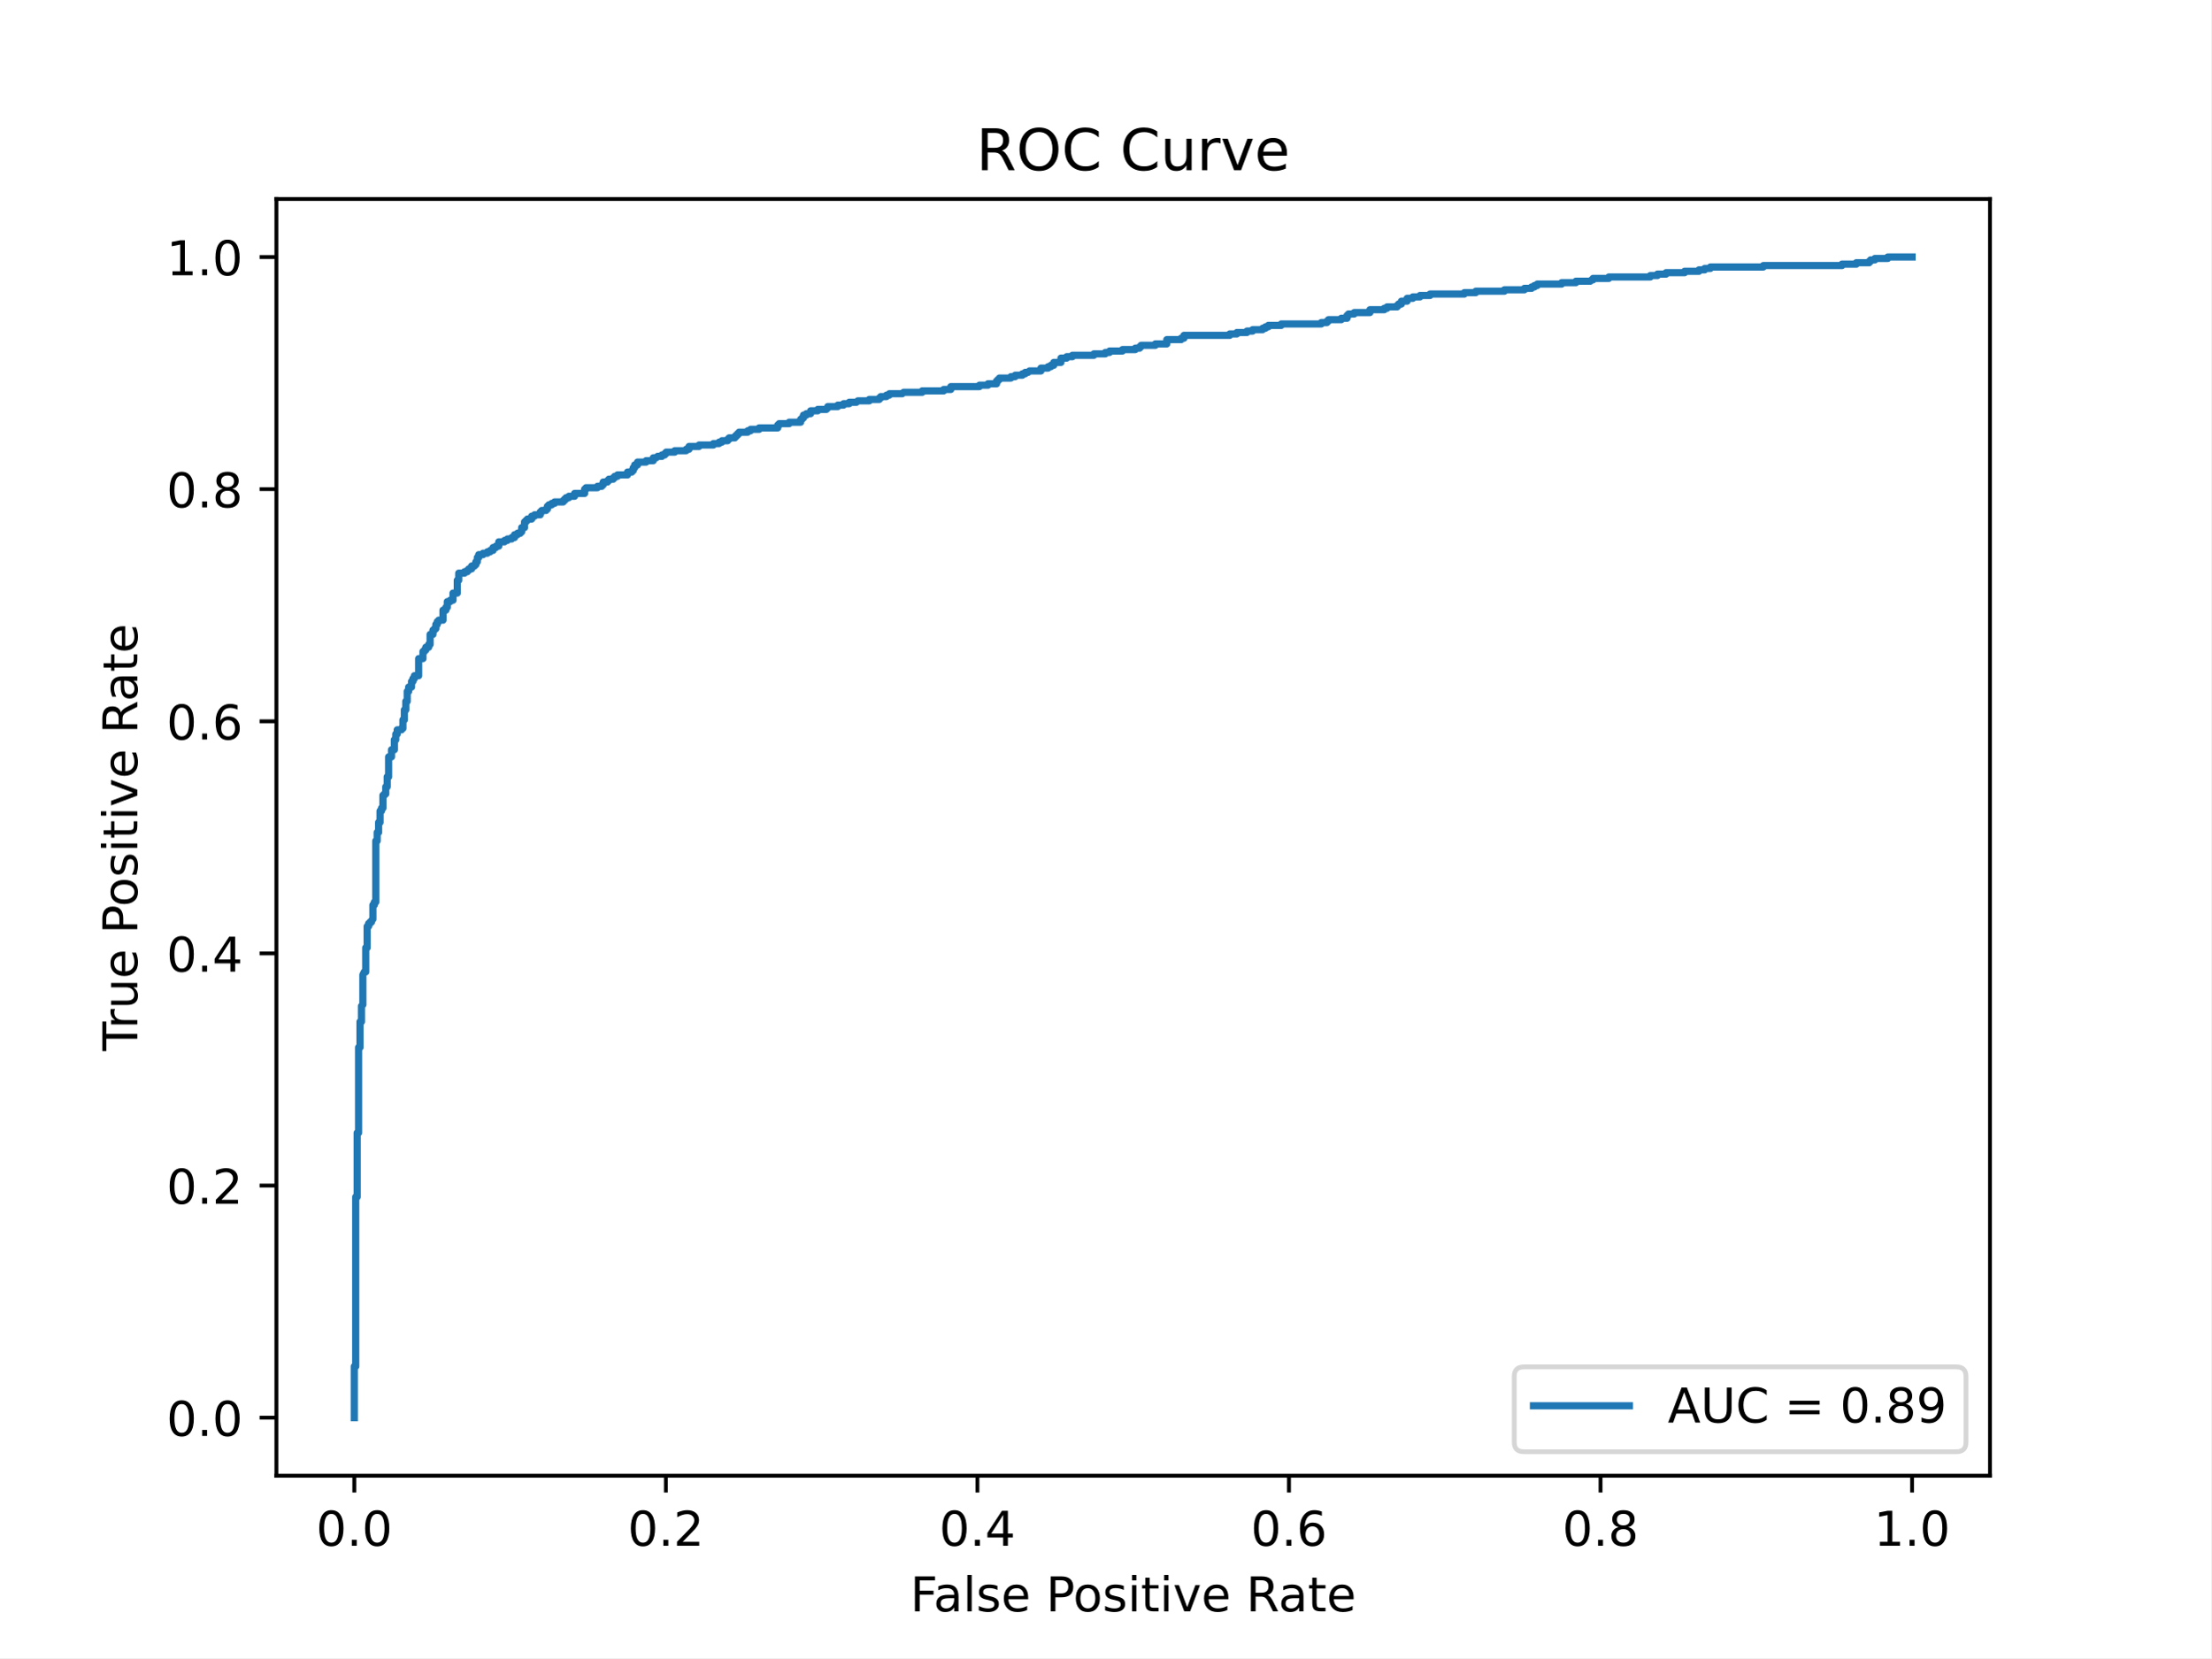
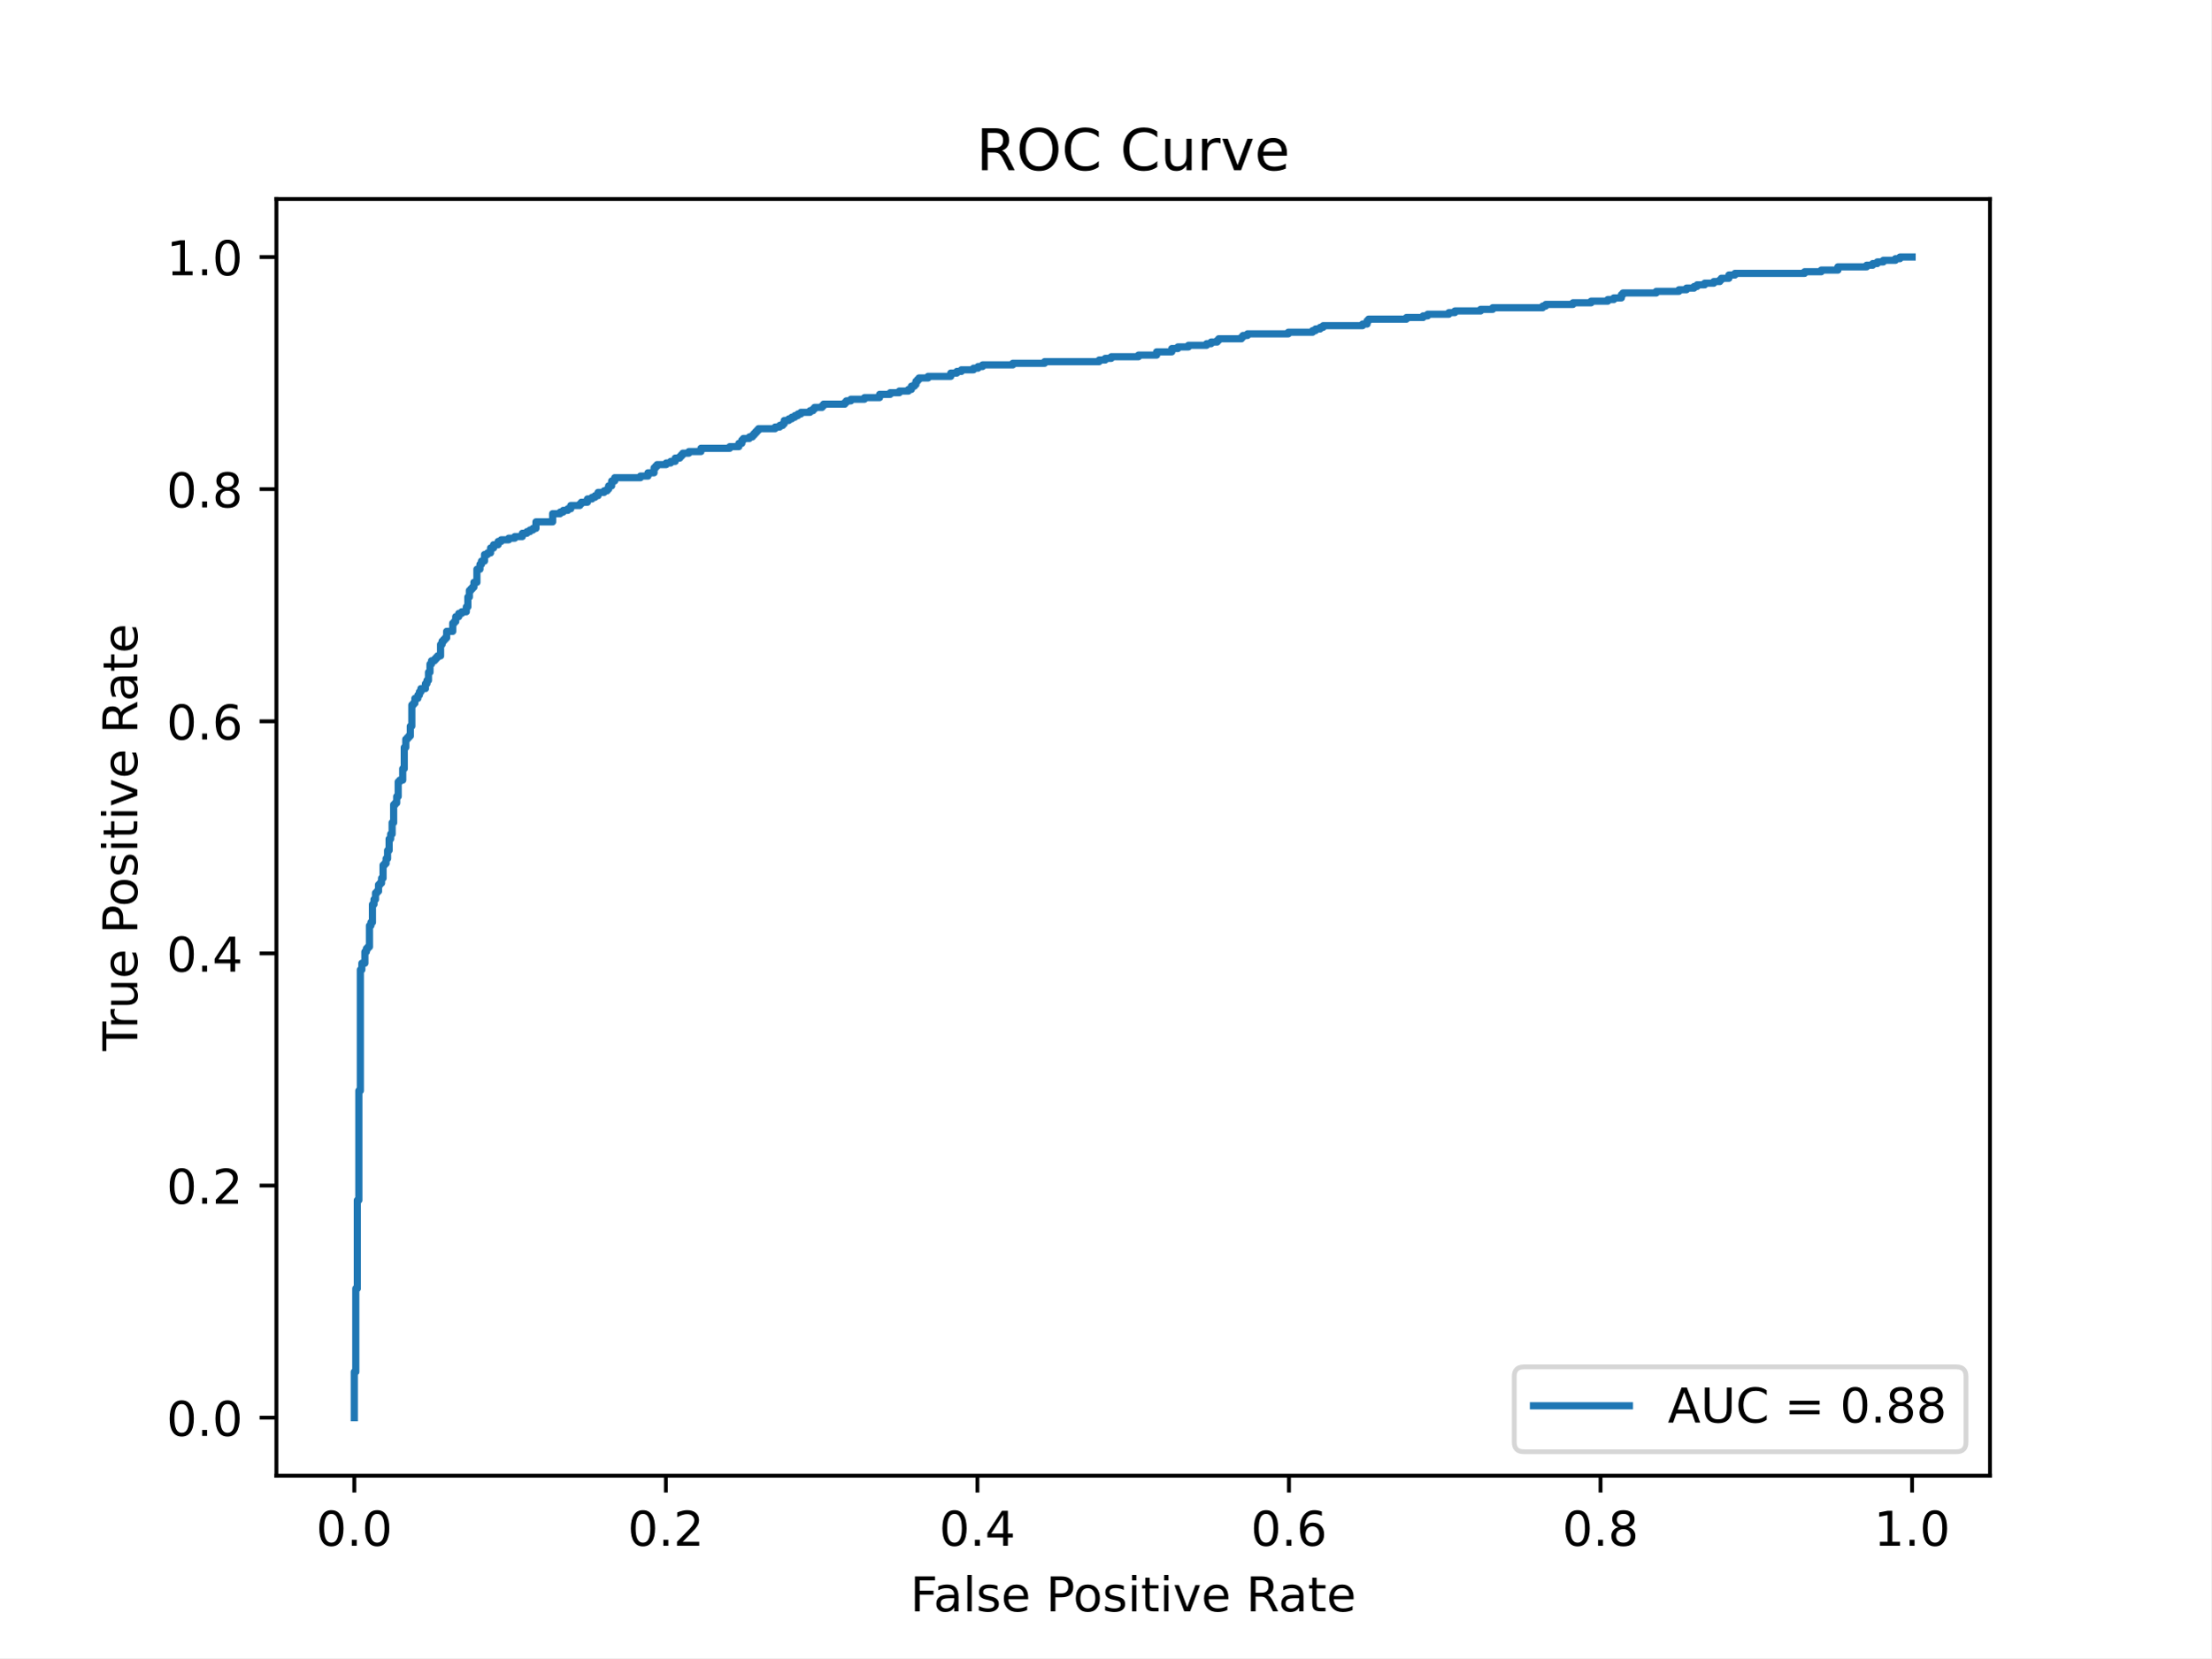
<svg xmlns="http://www.w3.org/2000/svg" xmlns:xlink="http://www.w3.org/1999/xlink" width="460.8pt" height="345.6pt" viewBox="0 0 460.8 345.6" version="1.1">
  <defs>
    <style type="text/css">*{stroke-linejoin: round; stroke-linecap: butt}</style>
  </defs>
  <g id="figure_1">
    <g id="patch_1">
      <path d="M 0 345.6  L 460.8 345.6  L 460.8 0  L 0 0  z " style="fill: #ffffff" />
    </g>
    <g id="axes_1">
      <g id="patch_2">
        <path d="M 57.6 307.584  L 414.72 307.584  L 414.72 41.472  L 57.6 41.472  z " style="fill: #ffffff" />
      </g>
      <g id="matplotlib.axis_1">
        <g id="xtick_1">
          <g id="line2d_1">
            <defs>
-               <path id="md29ad0aa41" d="M 0 0  L 0 3.5  " style="stroke: #000000; stroke-width: 0.8" />
-             </defs>
-             <g>
-               <use xlink:href="#md29ad0aa41" x="73.833" y="307.584" style="stroke: #000000; stroke-width: 0.8" />
+               <path id="m23fe7639e8" d="M 0 0  L 0 3.5  " style="stroke: #000000; stroke-width: 0.8" />
+             </defs>
+             <g>
+               <use xlink:href="#m23fe7639e8" x="73.833" y="307.584" style="stroke: #000000; stroke-width: 0.8" />
            </g>
          </g>
          <g id="text_1">
            <g transform="translate(65.88116 322.1824)scale(0.1 -0.1)">
              <defs>
                <path id="DejaVuSans-30" d="M 2034 4250  Q 1547 4250 1301 3770  Q 1056 3291 1056 2328  Q 1056 1369 1301 889  Q 1547 409 2034 409  Q 2525 409 2770 889  Q 3016 1369 3016 2328  Q 3016 3291 2770 3770  Q 2525 4250 2034 4250  z M 2034 4750  Q 2819 4750 3233 4129  Q 3647 3509 3647 2328  Q 3647 1150 3233 529  Q 2819 -91 2034 -91  Q 1250 -91 836 529  Q 422 1150 422 2328  Q 422 3509 836 4129  Q 1250 4750 2034 4750  z " transform="scale(0.015625)" />
                <path id="DejaVuSans-2e" d="M 684 794  L 1344 794  L 1344 0  L 684 0  L 684 794  z " transform="scale(0.015625)" />
              </defs>
              <use xlink:href="#DejaVuSans-30" />
              <use xlink:href="#DejaVuSans-2e" x="63.623" />
              <use xlink:href="#DejaVuSans-30" x="95.41" />
            </g>
          </g>
        </g>
        <g id="xtick_2">
          <g id="line2d_2">
            <g>
-               <use xlink:href="#md29ad0aa41" x="138.764" y="307.584" style="stroke: #000000; stroke-width: 0.8" />
+               <use xlink:href="#m23fe7639e8" x="138.764" y="307.584" style="stroke: #000000; stroke-width: 0.8" />
            </g>
          </g>
          <g id="text_2">
            <g transform="translate(130.8121 322.1824)scale(0.1 -0.1)">
              <defs>
                <path id="DejaVuSans-32" d="M 1228 531  L 3431 531  L 3431 0  L 469 0  L 469 531  Q 828 903 1448 1529  Q 2069 2156 2228 2338  Q 2531 2678 2651 2914  Q 2772 3150 2772 3378  Q 2772 3750 2511 3984  Q 2250 4219 1831 4219  Q 1534 4219 1204 4116  Q 875 4013 500 3803  L 500 4441  Q 881 4594 1212 4672  Q 1544 4750 1819 4750  Q 2544 4750 2975 4387  Q 3406 4025 3406 3419  Q 3406 3131 3298 2873  Q 3191 2616 2906 2266  Q 2828 2175 2409 1742  Q 1991 1309 1228 531  z " transform="scale(0.015625)" />
              </defs>
              <use xlink:href="#DejaVuSans-30" />
              <use xlink:href="#DejaVuSans-2e" x="63.623" />
              <use xlink:href="#DejaVuSans-32" x="95.41" />
            </g>
          </g>
        </g>
        <g id="xtick_3">
          <g id="line2d_3">
            <g>
-               <use xlink:href="#md29ad0aa41" x="203.695" y="307.584" style="stroke: #000000; stroke-width: 0.8" />
+               <use xlink:href="#m23fe7639e8" x="203.695" y="307.584" style="stroke: #000000; stroke-width: 0.8" />
            </g>
          </g>
          <g id="text_3">
            <g transform="translate(195.743 322.1824)scale(0.1 -0.1)">
              <defs>
                <path id="DejaVuSans-34" d="M 2419 4116  L 825 1625  L 2419 1625  L 2419 4116  z M 2253 4666  L 3047 4666  L 3047 1625  L 3713 1625  L 3713 1100  L 3047 1100  L 3047 0  L 2419 0  L 2419 1100  L 313 1100  L 313 1709  L 2253 4666  z " transform="scale(0.015625)" />
              </defs>
              <use xlink:href="#DejaVuSans-30" />
              <use xlink:href="#DejaVuSans-2e" x="63.623" />
              <use xlink:href="#DejaVuSans-34" x="95.41" />
            </g>
          </g>
        </g>
        <g id="xtick_4">
          <g id="line2d_4">
            <g>
-               <use xlink:href="#md29ad0aa41" x="268.625" y="307.584" style="stroke: #000000; stroke-width: 0.8" />
+               <use xlink:href="#m23fe7639e8" x="268.625" y="307.584" style="stroke: #000000; stroke-width: 0.8" />
            </g>
          </g>
          <g id="text_4">
            <g transform="translate(260.6739 322.1824)scale(0.1 -0.1)">
              <defs>
                <path id="DejaVuSans-36" d="M 2113 2584  Q 1688 2584 1439 2293  Q 1191 2003 1191 1497  Q 1191 994 1439 701  Q 1688 409 2113 409  Q 2538 409 2786 701  Q 3034 994 3034 1497  Q 3034 2003 2786 2293  Q 2538 2584 2113 2584  z M 3366 4563  L 3366 3988  Q 3128 4100 2886 4159  Q 2644 4219 2406 4219  Q 1781 4219 1451 3797  Q 1122 3375 1075 2522  Q 1259 2794 1537 2939  Q 1816 3084 2150 3084  Q 2853 3084 3261 2657  Q 3669 2231 3669 1497  Q 3669 778 3244 343  Q 2819 -91 2113 -91  Q 1303 -91 875 529  Q 447 1150 447 2328  Q 447 3434 972 4092  Q 1497 4750 2381 4750  Q 2619 4750 2861 4703  Q 3103 4656 3366 4563  z " transform="scale(0.015625)" />
              </defs>
              <use xlink:href="#DejaVuSans-30" />
              <use xlink:href="#DejaVuSans-2e" x="63.623" />
              <use xlink:href="#DejaVuSans-36" x="95.41" />
            </g>
          </g>
        </g>
        <g id="xtick_5">
          <g id="line2d_5">
            <g>
-               <use xlink:href="#md29ad0aa41" x="333.556" y="307.584" style="stroke: #000000; stroke-width: 0.8" />
+               <use xlink:href="#m23fe7639e8" x="333.556" y="307.584" style="stroke: #000000; stroke-width: 0.8" />
            </g>
          </g>
          <g id="text_5">
            <g transform="translate(325.6048 322.1824)scale(0.1 -0.1)">
              <defs>
                <path id="DejaVuSans-38" d="M 2034 2216  Q 1584 2216 1326 1975  Q 1069 1734 1069 1313  Q 1069 891 1326 650  Q 1584 409 2034 409  Q 2484 409 2743 651  Q 3003 894 3003 1313  Q 3003 1734 2745 1975  Q 2488 2216 2034 2216  z M 1403 2484  Q 997 2584 770 2862  Q 544 3141 544 3541  Q 544 4100 942 4425  Q 1341 4750 2034 4750  Q 2731 4750 3128 4425  Q 3525 4100 3525 3541  Q 3525 3141 3298 2862  Q 3072 2584 2669 2484  Q 3125 2378 3379 2068  Q 3634 1759 3634 1313  Q 3634 634 3220 271  Q 2806 -91 2034 -91  Q 1263 -91 848 271  Q 434 634 434 1313  Q 434 1759 690 2068  Q 947 2378 1403 2484  z M 1172 3481  Q 1172 3119 1398 2916  Q 1625 2713 2034 2713  Q 2441 2713 2670 2916  Q 2900 3119 2900 3481  Q 2900 3844 2670 4047  Q 2441 4250 2034 4250  Q 1625 4250 1398 4047  Q 1172 3844 1172 3481  z " transform="scale(0.015625)" />
              </defs>
              <use xlink:href="#DejaVuSans-30" />
              <use xlink:href="#DejaVuSans-2e" x="63.623" />
              <use xlink:href="#DejaVuSans-38" x="95.41" />
            </g>
          </g>
        </g>
        <g id="xtick_6">
          <g id="line2d_6">
            <g>
-               <use xlink:href="#md29ad0aa41" x="398.487" y="307.584" style="stroke: #000000; stroke-width: 0.8" />
+               <use xlink:href="#m23fe7639e8" x="398.487" y="307.584" style="stroke: #000000; stroke-width: 0.8" />
            </g>
          </g>
          <g id="text_6">
            <g transform="translate(390.5357 322.1824)scale(0.1 -0.1)">
              <defs>
                <path id="DejaVuSans-31" d="M 794 531  L 1825 531  L 1825 4091  L 703 3866  L 703 4441  L 1819 4666  L 2450 4666  L 2450 531  L 3481 531  L 3481 0  L 794 0  L 794 531  z " transform="scale(0.015625)" />
              </defs>
              <use xlink:href="#DejaVuSans-31" />
              <use xlink:href="#DejaVuSans-2e" x="63.623" />
              <use xlink:href="#DejaVuSans-30" x="95.41" />
            </g>
          </g>
        </g>
        <g id="text_7">
          <g transform="translate(189.6936 335.8606)scale(0.1 -0.1)">
            <defs>
              <path id="DejaVuSans-46" d="M 628 4666  L 3309 4666  L 3309 4134  L 1259 4134  L 1259 2759  L 3109 2759  L 3109 2228  L 1259 2228  L 1259 0  L 628 0  L 628 4666  z " transform="scale(0.015625)" />
              <path id="DejaVuSans-61" d="M 2194 1759  Q 1497 1759 1228 1600  Q 959 1441 959 1056  Q 959 750 1161 570  Q 1363 391 1709 391  Q 2188 391 2477 730  Q 2766 1069 2766 1631  L 2766 1759  L 2194 1759  z M 3341 1997  L 3341 0  L 2766 0  L 2766 531  Q 2569 213 2275 61  Q 1981 -91 1556 -91  Q 1019 -91 701 211  Q 384 513 384 1019  Q 384 1609 779 1909  Q 1175 2209 1959 2209  L 2766 2209  L 2766 2266  Q 2766 2663 2505 2880  Q 2244 3097 1772 3097  Q 1472 3097 1187 3025  Q 903 2953 641 2809  L 641 3341  Q 956 3463 1253 3523  Q 1550 3584 1831 3584  Q 2591 3584 2966 3190  Q 3341 2797 3341 1997  z " transform="scale(0.015625)" />
              <path id="DejaVuSans-6c" d="M 603 4863  L 1178 4863  L 1178 0  L 603 0  L 603 4863  z " transform="scale(0.015625)" />
              <path id="DejaVuSans-73" d="M 2834 3397  L 2834 2853  Q 2591 2978 2328 3040  Q 2066 3103 1784 3103  Q 1356 3103 1142 2972  Q 928 2841 928 2578  Q 928 2378 1081 2264  Q 1234 2150 1697 2047  L 1894 2003  Q 2506 1872 2764 1633  Q 3022 1394 3022 966  Q 3022 478 2636 193  Q 2250 -91 1575 -91  Q 1294 -91 989 -36  Q 684 19 347 128  L 347 722  Q 666 556 975 473  Q 1284 391 1588 391  Q 1994 391 2212 530  Q 2431 669 2431 922  Q 2431 1156 2273 1281  Q 2116 1406 1581 1522  L 1381 1569  Q 847 1681 609 1914  Q 372 2147 372 2553  Q 372 3047 722 3315  Q 1072 3584 1716 3584  Q 2034 3584 2315 3537  Q 2597 3491 2834 3397  z " transform="scale(0.015625)" />
              <path id="DejaVuSans-65" d="M 3597 1894  L 3597 1613  L 953 1613  Q 991 1019 1311 708  Q 1631 397 2203 397  Q 2534 397 2845 478  Q 3156 559 3463 722  L 3463 178  Q 3153 47 2828 -22  Q 2503 -91 2169 -91  Q 1331 -91 842 396  Q 353 884 353 1716  Q 353 2575 817 3079  Q 1281 3584 2069 3584  Q 2775 3584 3186 3129  Q 3597 2675 3597 1894  z M 3022 2063  Q 3016 2534 2758 2815  Q 2500 3097 2075 3097  Q 1594 3097 1305 2825  Q 1016 2553 972 2059  L 3022 2063  z " transform="scale(0.015625)" />
              <path id="DejaVuSans-20" transform="scale(0.015625)" />
              <path id="DejaVuSans-50" d="M 1259 4147  L 1259 2394  L 2053 2394  Q 2494 2394 2734 2622  Q 2975 2850 2975 3272  Q 2975 3691 2734 3919  Q 2494 4147 2053 4147  L 1259 4147  z M 628 4666  L 2053 4666  Q 2838 4666 3239 4311  Q 3641 3956 3641 3272  Q 3641 2581 3239 2228  Q 2838 1875 2053 1875  L 1259 1875  L 1259 0  L 628 0  L 628 4666  z " transform="scale(0.015625)" />
              <path id="DejaVuSans-6f" d="M 1959 3097  Q 1497 3097 1228 2736  Q 959 2375 959 1747  Q 959 1119 1226 758  Q 1494 397 1959 397  Q 2419 397 2687 759  Q 2956 1122 2956 1747  Q 2956 2369 2687 2733  Q 2419 3097 1959 3097  z M 1959 3584  Q 2709 3584 3137 3096  Q 3566 2609 3566 1747  Q 3566 888 3137 398  Q 2709 -91 1959 -91  Q 1206 -91 779 398  Q 353 888 353 1747  Q 353 2609 779 3096  Q 1206 3584 1959 3584  z " transform="scale(0.015625)" />
              <path id="DejaVuSans-69" d="M 603 3500  L 1178 3500  L 1178 0  L 603 0  L 603 3500  z M 603 4863  L 1178 4863  L 1178 4134  L 603 4134  L 603 4863  z " transform="scale(0.015625)" />
              <path id="DejaVuSans-74" d="M 1172 4494  L 1172 3500  L 2356 3500  L 2356 3053  L 1172 3053  L 1172 1153  Q 1172 725 1289 603  Q 1406 481 1766 481  L 2356 481  L 2356 0  L 1766 0  Q 1100 0 847 248  Q 594 497 594 1153  L 594 3053  L 172 3053  L 172 3500  L 594 3500  L 594 4494  L 1172 4494  z " transform="scale(0.015625)" />
              <path id="DejaVuSans-76" d="M 191 3500  L 800 3500  L 1894 563  L 2988 3500  L 3597 3500  L 2284 0  L 1503 0  L 191 3500  z " transform="scale(0.015625)" />
              <path id="DejaVuSans-52" d="M 2841 2188  Q 3044 2119 3236 1894  Q 3428 1669 3622 1275  L 4263 0  L 3584 0  L 2988 1197  Q 2756 1666 2539 1819  Q 2322 1972 1947 1972  L 1259 1972  L 1259 0  L 628 0  L 628 4666  L 2053 4666  Q 2853 4666 3247 4331  Q 3641 3997 3641 3322  Q 3641 2881 3436 2590  Q 3231 2300 2841 2188  z M 1259 4147  L 1259 2491  L 2053 2491  Q 2509 2491 2742 2702  Q 2975 2913 2975 3322  Q 2975 3731 2742 3939  Q 2509 4147 2053 4147  L 1259 4147  z " transform="scale(0.015625)" />
            </defs>
            <use xlink:href="#DejaVuSans-46" />
            <use xlink:href="#DejaVuSans-61" x="48.395" />
            <use xlink:href="#DejaVuSans-6c" x="109.674" />
            <use xlink:href="#DejaVuSans-73" x="137.457" />
            <use xlink:href="#DejaVuSans-65" x="189.557" />
            <use xlink:href="#DejaVuSans-20" x="251.08" />
            <use xlink:href="#DejaVuSans-50" x="282.867" />
            <use xlink:href="#DejaVuSans-6f" x="339.545" />
            <use xlink:href="#DejaVuSans-73" x="400.727" />
            <use xlink:href="#DejaVuSans-69" x="452.826" />
            <use xlink:href="#DejaVuSans-74" x="480.609" />
            <use xlink:href="#DejaVuSans-69" x="519.818" />
            <use xlink:href="#DejaVuSans-76" x="547.602" />
            <use xlink:href="#DejaVuSans-65" x="606.781" />
            <use xlink:href="#DejaVuSans-20" x="668.305" />
            <use xlink:href="#DejaVuSans-52" x="700.092" />
            <use xlink:href="#DejaVuSans-61" x="767.324" />
            <use xlink:href="#DejaVuSans-74" x="828.604" />
            <use xlink:href="#DejaVuSans-65" x="867.812" />
          </g>
        </g>
      </g>
      <g id="matplotlib.axis_2">
        <g id="ytick_1">
          <g id="line2d_7">
            <defs>
-               <path id="m1f19d85a89" d="M 0 0  L -3.5 0  " style="stroke: #000000; stroke-width: 0.8" />
-             </defs>
-             <g>
-               <use xlink:href="#m1f19d85a89" x="57.6" y="295.488" style="stroke: #000000; stroke-width: 0.8" />
+               <path id="m854ea0781b" d="M 0 0  L -3.5 0  " style="stroke: #000000; stroke-width: 0.8" />
+             </defs>
+             <g>
+               <use xlink:href="#m854ea0781b" x="57.6" y="295.488" style="stroke: #000000; stroke-width: 0.8" />
            </g>
          </g>
          <g id="text_8">
            <g transform="translate(34.69687 299.2872)scale(0.1 -0.1)">
              <use xlink:href="#DejaVuSans-30" />
              <use xlink:href="#DejaVuSans-2e" x="63.623" />
              <use xlink:href="#DejaVuSans-30" x="95.41" />
            </g>
          </g>
        </g>
        <g id="ytick_2">
          <g id="line2d_8">
            <g>
-               <use xlink:href="#m1f19d85a89" x="57.6" y="247.104" style="stroke: #000000; stroke-width: 0.8" />
+               <use xlink:href="#m854ea0781b" x="57.6" y="247.104" style="stroke: #000000; stroke-width: 0.8" />
            </g>
          </g>
          <g id="text_9">
            <g transform="translate(34.69687 250.9032)scale(0.1 -0.1)">
              <use xlink:href="#DejaVuSans-30" />
              <use xlink:href="#DejaVuSans-2e" x="63.623" />
              <use xlink:href="#DejaVuSans-32" x="95.41" />
            </g>
          </g>
        </g>
        <g id="ytick_3">
          <g id="line2d_9">
            <g>
-               <use xlink:href="#m1f19d85a89" x="57.6" y="198.72" style="stroke: #000000; stroke-width: 0.8" />
+               <use xlink:href="#m854ea0781b" x="57.6" y="198.72" style="stroke: #000000; stroke-width: 0.8" />
            </g>
          </g>
          <g id="text_10">
            <g transform="translate(34.69687 202.5192)scale(0.1 -0.1)">
              <use xlink:href="#DejaVuSans-30" />
              <use xlink:href="#DejaVuSans-2e" x="63.623" />
              <use xlink:href="#DejaVuSans-34" x="95.41" />
            </g>
          </g>
        </g>
        <g id="ytick_4">
          <g id="line2d_10">
            <g>
-               <use xlink:href="#m1f19d85a89" x="57.6" y="150.336" style="stroke: #000000; stroke-width: 0.8" />
+               <use xlink:href="#m854ea0781b" x="57.6" y="150.336" style="stroke: #000000; stroke-width: 0.8" />
            </g>
          </g>
          <g id="text_11">
            <g transform="translate(34.69687 154.1352)scale(0.1 -0.1)">
              <use xlink:href="#DejaVuSans-30" />
              <use xlink:href="#DejaVuSans-2e" x="63.623" />
              <use xlink:href="#DejaVuSans-36" x="95.41" />
            </g>
          </g>
        </g>
        <g id="ytick_5">
          <g id="line2d_11">
            <g>
-               <use xlink:href="#m1f19d85a89" x="57.6" y="101.952" style="stroke: #000000; stroke-width: 0.8" />
+               <use xlink:href="#m854ea0781b" x="57.6" y="101.952" style="stroke: #000000; stroke-width: 0.8" />
            </g>
          </g>
          <g id="text_12">
            <g transform="translate(34.69687 105.7512)scale(0.1 -0.1)">
              <use xlink:href="#DejaVuSans-30" />
              <use xlink:href="#DejaVuSans-2e" x="63.623" />
              <use xlink:href="#DejaVuSans-38" x="95.41" />
            </g>
          </g>
        </g>
        <g id="ytick_6">
          <g id="line2d_12">
            <g>
-               <use xlink:href="#m1f19d85a89" x="57.6" y="53.568" style="stroke: #000000; stroke-width: 0.8" />
+               <use xlink:href="#m854ea0781b" x="57.6" y="53.568" style="stroke: #000000; stroke-width: 0.8" />
            </g>
          </g>
          <g id="text_13">
            <g transform="translate(34.69687 57.36722)scale(0.1 -0.1)">
              <use xlink:href="#DejaVuSans-31" />
              <use xlink:href="#DejaVuSans-2e" x="63.623" />
              <use xlink:href="#DejaVuSans-30" x="95.41" />
            </g>
          </g>
        </g>
        <g id="text_14">
          <g transform="translate(28.61719 219.0577)rotate(-90)scale(0.1 -0.1)">
            <defs>
              <path id="DejaVuSans-54" d="M -19 4666  L 3928 4666  L 3928 4134  L 2272 4134  L 2272 0  L 1638 0  L 1638 4134  L -19 4134  L -19 4666  z " transform="scale(0.015625)" />
              <path id="DejaVuSans-72" d="M 2631 2963  Q 2534 3019 2420 3045  Q 2306 3072 2169 3072  Q 1681 3072 1420 2755  Q 1159 2438 1159 1844  L 1159 0  L 581 0  L 581 3500  L 1159 3500  L 1159 2956  Q 1341 3275 1631 3429  Q 1922 3584 2338 3584  Q 2397 3584 2469 3576  Q 2541 3569 2628 3553  L 2631 2963  z " transform="scale(0.015625)" />
              <path id="DejaVuSans-75" d="M 544 1381  L 544 3500  L 1119 3500  L 1119 1403  Q 1119 906 1312 657  Q 1506 409 1894 409  Q 2359 409 2629 706  Q 2900 1003 2900 1516  L 2900 3500  L 3475 3500  L 3475 0  L 2900 0  L 2900 538  Q 2691 219 2414 64  Q 2138 -91 1772 -91  Q 1169 -91 856 284  Q 544 659 544 1381  z M 1991 3584  L 1991 3584  z " transform="scale(0.015625)" />
            </defs>
            <use xlink:href="#DejaVuSans-54" />
            <use xlink:href="#DejaVuSans-72" x="46.334" />
            <use xlink:href="#DejaVuSans-75" x="87.447" />
            <use xlink:href="#DejaVuSans-65" x="150.826" />
            <use xlink:href="#DejaVuSans-20" x="212.35" />
            <use xlink:href="#DejaVuSans-50" x="244.137" />
            <use xlink:href="#DejaVuSans-6f" x="300.814" />
            <use xlink:href="#DejaVuSans-73" x="361.996" />
            <use xlink:href="#DejaVuSans-69" x="414.096" />
            <use xlink:href="#DejaVuSans-74" x="441.879" />
            <use xlink:href="#DejaVuSans-69" x="481.088" />
            <use xlink:href="#DejaVuSans-76" x="508.871" />
            <use xlink:href="#DejaVuSans-65" x="568.051" />
            <use xlink:href="#DejaVuSans-20" x="629.574" />
            <use xlink:href="#DejaVuSans-52" x="661.361" />
            <use xlink:href="#DejaVuSans-61" x="728.594" />
            <use xlink:href="#DejaVuSans-74" x="789.873" />
            <use xlink:href="#DejaVuSans-65" x="829.082" />
          </g>
        </g>
      </g>
      <g id="line2d_13">
-         <path d="M 73.833 295.488  L 73.833 284.802  L 74.131 284.802  L 74.131 249.479  L 74.429 249.479  L 74.429 236.121  L 74.727 236.121  L 74.727 218.311  L 75.025 218.311  L 75.025 212.968  L 75.323 212.968  L 75.323 209.703  L 75.621 209.406  L 75.621 203.173  L 75.92 202.579  L 76.218 202.579  L 76.218 197.533  L 76.516 197.533  L 76.516 193.08  L 76.814 193.08  L 76.814 192.486  L 77.112 192.486  L 77.112 192.19  L 77.41 192.19  L 77.41 191.893  L 77.708 191.596  L 77.708 188.628  L 78.006 188.628  L 78.006 188.034  L 78.305 188.034  L 78.305 175.27  L 78.603 175.27  L 78.603 173.489  L 78.901 173.489  L 78.901 171.411  L 79.199 171.411  L 79.199 169.037  L 79.497 169.037  L 79.497 168.443  L 79.795 168.443  L 79.795 165.771  L 80.093 165.771  L 80.093 165.475  L 80.391 165.475  L 80.391 163.99  L 80.69 163.99  L 80.69 161.913  L 80.988 161.913  L 80.988 157.757  L 81.584 157.757  L 81.584 156.273  L 82.18 156.273  L 82.18 154.195  L 82.478 154.195  L 82.478 153.008  L 82.776 153.008  L 82.776 152.117  L 83.671 152.117  L 83.671 151.82  L 83.969 151.82  L 83.969 150.039  L 84.267 150.039  L 84.267 147.961  L 84.565 147.961  L 84.565 146.18  L 84.863 146.18  L 84.863 144.102  L 85.161 144.102  L 85.161 143.212  L 85.758 143.212  L 85.758 142.025  L 86.056 142.025  L 86.056 141.431  L 86.354 141.431  L 86.354 140.837  L 87.248 140.837  L 87.248 137.275  L 88.143 137.275  L 88.143 135.791  L 88.441 135.791  L 88.441 135.494  L 88.739 135.494  L 88.739 134.901  L 89.335 134.901  L 89.335 134.307  L 89.633 134.307  L 89.633 132.229  L 90.229 132.229  L 90.229 131.339  L 90.528 131.339  L 90.528 131.042  L 90.826 131.042  L 90.826 130.151  L 91.124 130.151  L 91.124 129.558  L 91.422 129.558  L 91.422 129.261  L 92.316 129.261  L 92.316 127.183  L 92.913 127.183  L 92.913 126.589  L 93.211 126.589  L 93.211 125.402  L 93.807 125.402  L 93.807 125.105  L 94.403 125.105  L 94.403 123.621  L 95.297 123.621  L 95.297 120.949  L 95.596 120.949  L 95.596 119.465  L 96.788 119.465  L 96.788 119.168  L 97.384 119.168  L 97.384 118.872  L 97.682 118.872  L 97.682 118.575  L 98.279 118.575  L 98.279 117.981  L 98.875 117.981  L 98.875 117.684  L 99.173 117.684  L 99.173 117.091  L 99.471 117.091  L 99.471 116.2  L 99.769 116.2  L 99.769 115.606  L 100.664 115.606  L 100.664 115.31  L 101.558 115.31  L 101.558 115.013  L 102.154 115.013  L 102.154 114.716  L 102.751 114.716  L 102.751 114.122  L 103.347 114.122  L 103.347 113.825  L 103.943 113.825  L 103.943 112.935  L 105.136 112.935  L 105.136 112.638  L 105.732 112.638  L 105.732 112.341  L 106.626 112.341  L 106.626 112.044  L 107.222 112.044  L 107.222 111.451  L 107.819 111.451  L 107.819 111.154  L 108.415 111.154  L 108.415 110.857  L 108.713 110.857  L 108.713 109.967  L 109.309 109.967  L 109.309 108.779  L 109.607 108.779  L 109.607 108.482  L 109.905 108.482  L 109.905 108.186  L 110.8 108.186  L 110.8 107.592  L 111.396 107.592  L 111.396 107.295  L 112.589 107.295  L 112.589 106.701  L 112.887 106.701  L 112.887 106.405  L 113.781 106.405  L 113.781 106.108  L 114.079 106.108  L 114.079 105.514  L 114.377 105.514  L 114.377 105.217  L 114.974 105.217  L 114.974 104.92  L 115.57 104.92  L 115.57 104.624  L 117.358 104.624  L 117.358 104.327  L 117.657 104.327  L 117.657 104.03  L 117.955 104.03  L 117.955 103.733  L 118.551 103.733  L 118.551 103.436  L 119.743 103.436  L 119.743 102.843  L 121.83 102.843  L 121.83 101.952  L 122.128 101.952  L 122.128 101.655  L 124.513 101.655  L 124.513 101.358  L 125.408 101.358  L 125.408 101.061  L 125.706 101.061  L 125.706 100.468  L 126.6 100.468  L 126.6 100.171  L 126.898 100.171  L 126.898 99.874  L 127.793 99.874  L 127.793 99.577  L 128.091 99.577  L 128.091 99.28  L 128.687 99.28  L 128.687 98.984  L 130.774 98.984  L 130.774 98.39  L 131.668 98.39  L 131.668 98.093  L 131.966 98.093  L 131.966 97.499  L 132.265 97.499  L 132.265 96.906  L 132.861 96.906  L 132.861 96.312  L 134.65 96.312  L 134.65 96.015  L 136.14 96.015  L 136.14 95.422  L 136.736 95.422  L 137.035 95.125  L 137.929 95.125  L 137.929 94.828  L 138.525 94.828  L 138.525 94.531  L 138.823 94.531  L 138.823 94.234  L 140.612 94.234  L 140.612 93.937  L 142.997 93.937  L 142.997 93.641  L 143.593 93.641  L 143.593 93.047  L 145.68 93.047  L 145.68 92.75  L 148.661 92.75  L 148.661 92.453  L 149.854 92.453  L 149.854 92.156  L 150.45 92.156  L 150.45 91.86  L 151.642 91.86  L 151.642 91.563  L 151.941 91.563  L 151.941 91.266  L 153.133 91.266  L 153.133 90.969  L 153.431 90.969  L 153.431 90.672  L 153.729 90.672  L 153.729 90.375  L 154.027 90.375  L 154.027 90.079  L 155.816 90.079  L 155.816 89.782  L 156.412 89.782  L 156.412 89.485  L 158.201 89.485  L 158.201 89.188  L 162.077 89.188  L 162.077 88.594  L 162.375 88.594  L 162.375 88.298  L 164.462 88.298  L 164.462 88.001  L 166.847 88.001  L 166.847 87.407  L 167.145 87.407  L 167.145 87.11  L 167.443 87.11  L 167.443 86.517  L 168.039 86.517  L 168.039 86.22  L 168.934 86.22  L 168.934 85.626  L 170.424 85.626  L 170.424 85.329  L 172.213 85.329  L 172.511 85.032  L 172.511 84.736  L 174.598 84.736  L 174.598 84.439  L 175.79 84.439  L 175.79 84.142  L 176.983 84.142  L 176.983 83.845  L 178.473 83.845  L 178.772 83.548  L 181.157 83.548  L 181.157 83.251  L 183.243 83.251  L 183.243 82.955  L 183.542 82.955  L 183.542 82.658  L 184.734 82.658  L 184.734 82.361  L 185.33 82.361  L 185.33 82.064  L 188.013 82.064  L 188.311 81.767  L 192.187 81.767  L 192.187 81.47  L 196.659 81.47  L 196.659 81.174  L 198.149 81.174  L 198.149 80.58  L 204.112 80.58  L 204.112 80.283  L 205.901 80.283  L 205.901 79.986  L 207.689 79.986  L 207.689 79.393  L 207.987 79.393  L 207.987 79.096  L 208.286 79.096  L 208.286 78.799  L 210.671 78.799  L 210.671 78.502  L 211.565 78.502  L 211.565 78.205  L 213.056 78.205  L 213.056 77.908  L 213.652 77.908  L 213.652 77.612  L 214.248 77.612  L 214.546 77.315  L 216.931 77.315  L 216.931 76.721  L 218.422 76.721  L 218.422 76.424  L 219.018 76.424  L 219.018 76.127  L 219.614 76.127  L 219.614 75.534  L 221.105 75.534  L 221.105 74.643  L 222.297 74.643  L 222.297 74.346  L 223.49 74.346  L 223.49 74.05  L 227.962 74.05  L 227.962 73.753  L 230.347 73.753  L 230.347 73.456  L 231.241 73.456  L 231.241 73.159  L 233.924 73.159  L 233.924 72.862  L 236.607 72.862  L 236.607 72.565  L 237.502 72.565  L 237.502 72.269  L 237.8 72.269  L 237.8 71.972  L 240.781 71.972  L 240.781 71.675  L 243.166 71.675  L 243.166 70.784  L 246.147 70.784  L 246.147 70.488  L 246.743 70.488  L 246.743 69.894  L 256.283 69.894  L 256.283 69.597  L 257.774 69.597  L 257.774 69.3  L 259.861 69.3  L 259.861 69.003  L 261.053 69.003  L 261.053 68.707  L 263.14 68.707  L 263.14 68.41  L 263.736 68.41  L 263.736 68.113  L 264.333 68.113  L 264.333 67.816  L 267.016 67.816  L 267.016 67.519  L 275.363 67.519  L 275.363 67.222  L 276.555 67.222  L 276.555 66.926  L 276.854 66.926  L 276.854 66.629  L 279.537 66.629  L 279.537 66.332  L 280.729 66.332  L 280.729 65.738  L 281.027 65.738  L 281.027 65.441  L 282.22 65.441  L 282.22 65.145  L 285.499 65.145  L 285.499 64.551  L 288.48 64.551  L 288.48 64.254  L 289.077 64.254  L 289.077 63.957  L 291.163 63.957  L 291.163 63.66  L 291.462 63.66  L 291.462 63.364  L 292.058 63.364  L 292.058 62.77  L 293.25 62.77  L 293.25 62.176  L 294.443 62.176  L 294.443 61.879  L 295.933 61.879  L 295.933 61.583  L 298.02 61.583  L 298.02 61.286  L 305.175 61.286  L 305.175 60.989  L 307.56 60.989  L 307.56 60.692  L 313.523 60.692  L 313.523 60.395  L 317.696 60.395  L 317.696 60.098  L 319.187 60.098  L 319.187 59.802  L 319.783 59.802  L 319.783 59.505  L 320.379 59.505  L 320.379 59.208  L 325.447 59.208  L 325.447 58.911  L 328.429 58.911  L 328.429 58.614  L 331.41 58.614  L 331.708 58.317  L 332.006 58.317  L 332.006 58.021  L 335.285 58.021  L 335.285 57.724  L 343.931 57.724  L 343.931 57.427  L 345.422 57.427  L 345.422 57.13  L 347.21 57.13  L 347.21 56.833  L 351.086 56.833  L 351.086 56.536  L 354.067 56.536  L 354.067 56.24  L 355.26 56.24  L 355.26 55.943  L 356.452 55.943  L 356.452 55.646  L 367.483 55.646  L 367.483 55.349  L 383.879 55.349  L 383.879 55.052  L 386.861 55.052  L 386.861 54.755  L 389.544 54.755  L 389.544 54.459  L 389.842 54.459  L 389.842 54.162  L 390.736 54.162  L 390.736 53.865  L 393.419 53.865  L 393.419 53.568  L 398.487 53.568  L 398.487 53.568  " clip-path="url(#pc47d5c2f50)" style="fill: none; stroke: #1f77b4; stroke-width: 1.5; stroke-linecap: square" />
+         <path d="M 73.833 295.488  L 73.833 285.947  L 74.148 285.947  L 74.148 268.57  L 74.464 268.57  L 74.464 250.171  L 74.779 250.171  L 74.779 227.342  L 75.095 227.342  L 75.095 202.127  L 75.41 202.127  L 75.41 200.764  L 76.041 200.764  L 76.041 198.379  L 76.357 198.379  L 76.357 197.698  L 76.672 197.698  L 76.672 197.357  L 76.988 197.357  L 76.988 192.928  L 77.303 192.928  L 77.303 192.246  L 77.619 192.246  L 77.619 188.498  L 77.934 188.498  L 77.934 187.476  L 78.25 187.476  L 78.25 186.113  L 78.565 186.113  L 78.565 185.772  L 78.881 185.772  L 78.881 184.409  L 79.196 184.409  L 79.196 184.069  L 79.512 184.069  L 79.512 183.046  L 79.827 183.046  L 79.827 180.32  L 80.143 180.32  L 80.143 179.98  L 80.458 179.98  L 80.458 178.958  L 80.774 178.958  L 80.774 177.254  L 81.089 177.254  L 81.089 174.869  L 81.405 174.869  L 81.405 173.847  L 81.72 173.847  L 81.72 171.461  L 82.036 171.461  L 82.036 167.713  L 82.351 167.713  L 82.351 167.373  L 82.667 167.373  L 82.667 166.01  L 82.982 166.01  L 82.982 162.943  L 83.298 162.943  L 83.298 162.602  L 83.929 162.602  L 83.929 160.217  L 84.244 160.217  L 84.244 155.788  L 84.56 155.788  L 84.56 154.084  L 84.875 154.084  L 84.875 153.743  L 85.191 153.743  L 85.191 153.403  L 85.506 153.403  L 85.506 151.358  L 85.822 151.358  L 85.822 146.929  L 86.137 146.929  L 86.137 146.588  L 86.453 146.588  L 86.453 145.566  L 87.084 145.566  L 87.084 144.884  L 87.399 144.884  L 87.399 144.203  L 87.715 144.203  L 87.715 143.521  L 88.661 143.521  L 88.661 142.499  L 88.977 142.499  L 88.977 141.818  L 89.292 141.818  L 89.292 140.114  L 89.608 140.114  L 89.608 138.41  L 89.923 138.41  L 89.923 137.729  L 90.554 137.729  L 90.554 137.388  L 90.87 137.388  L 90.87 137.047  L 91.185 137.047  L 91.185 136.707  L 91.817 136.707  L 91.817 134.322  L 92.132 134.322  L 92.132 133.64  L 92.448 133.64  L 92.448 133.299  L 92.763 133.299  L 92.763 132.959  L 93.079 132.959  L 93.079 131.596  L 94.341 131.596  L 94.341 129.892  L 94.656 129.892  L 94.656 129.551  L 94.972 129.551  L 94.972 128.529  L 95.603 128.529  L 95.603 127.848  L 96.234 127.848  L 96.234 127.507  L 97.18 127.507  L 97.18 126.485  L 97.496 126.485  L 97.496 124.44  L 97.811 124.44  L 97.811 123.077  L 98.127 123.077  L 98.127 122.737  L 98.442 122.737  L 98.442 122.396  L 98.758 122.396  L 98.758 121.374  L 99.389 121.374  L 99.389 118.648  L 100.02 118.648  L 100.02 117.626  L 100.335 117.626  L 100.335 116.944  L 100.966 116.944  L 100.966 115.581  L 101.597 115.581  L 101.597 115.241  L 102.228 115.241  L 102.228 114.218  L 102.859 114.218  L 102.859 113.537  L 103.806 113.537  L 103.806 112.855  L 104.437 112.855  L 104.437 112.515  L 106.014 112.515  L 106.014 112.174  L 107.276 112.174  L 107.276 111.833  L 108.854 111.833  L 108.854 111.152  L 109.8 111.152  L 109.8 110.811  L 110.431 110.811  L 110.431 110.47  L 111.062 110.47  L 111.062 110.13  L 111.693 110.13  L 111.693 108.767  L 115.164 108.767  L 115.164 107.063  L 116.741 107.063  L 116.741 106.722  L 117.372 106.722  L 117.372 106.382  L 118.319 106.382  L 118.319 106.041  L 118.95 106.041  L 118.95 105.359  L 120.843 105.359  L 120.843 105.019  L 121.158 105.019  L 121.158 104.678  L 122.42 104.678  L 122.42 103.996  L 123.367 103.996  L 123.367 103.656  L 123.998 103.656  L 123.998 103.315  L 124.629 103.315  L 124.629 102.633  L 125.891 102.633  L 125.891 102.293  L 126.522 102.293  L 126.522 101.952  L 126.838 101.952  L 126.838 101.271  L 127.469 101.271  L 127.469 100.248  L 128.1 100.248  L 128.1 99.567  L 133.463 99.567  L 133.463 99.226  L 135.041 99.226  L 135.041 98.545  L 136.303 98.545  L 136.303 97.522  L 136.618 97.522  L 136.618 97.182  L 136.934 97.182  L 136.934 96.841  L 138.827 96.841  L 138.827 96.5  L 139.773 96.5  L 139.773 96.16  L 140.72 96.16  L 140.72 95.478  L 141.666 95.478  L 141.666 95.137  L 141.982 95.137  L 141.982 94.797  L 142.297 94.797  L 142.297 94.456  L 143.559 94.456  L 143.559 94.115  L 146.083 94.115  L 146.083 93.434  L 152.078 93.434  L 152.078 93.093  L 153.971 93.093  L 153.971 92.411  L 154.602 92.411  L 154.602 91.73  L 154.917 91.73  L 154.917 91.389  L 156.18 91.389  L 156.18 91.049  L 156.811 91.049  L 156.811 90.708  L 157.126 90.708  L 157.126 90.367  L 157.442 90.367  L 157.442 90.026  L 157.757 90.026  L 157.757 89.686  L 158.073 89.686  L 158.073 89.345  L 161.543 89.345  L 161.543 89.004  L 162.49 89.004  L 162.49 88.663  L 163.121 88.663  L 163.121 88.323  L 163.436 88.323  L 163.436 87.641  L 164.383 87.641  L 164.383 87.301  L 165.014 87.301  L 165.014 86.96  L 165.645 86.96  L 165.645 86.619  L 166.276 86.619  L 166.276 86.278  L 166.907 86.278  L 166.907 85.938  L 168.8 85.938  L 168.8 85.597  L 169.431 85.597  L 169.431 85.256  L 169.746 85.256  L 169.746 84.915  L 171.324 84.915  L 171.324 84.575  L 171.639 84.575  L 171.639 84.234  L 176.056 84.234  L 176.056 83.893  L 176.372 83.893  L 176.372 83.552  L 177.318 83.552  L 177.318 83.212  L 180.158 83.212  L 180.158 82.871  L 183.313 82.871  L 183.313 82.19  L 185.521 82.19  L 185.521 81.849  L 187.414 81.849  L 187.414 81.508  L 189.308 81.508  L 189.308 81.167  L 189.939 81.167  L 189.939 80.486  L 190.57 80.486  L 190.57 80.145  L 190.885 80.145  L 190.885 79.464  L 191.201 79.464  L 191.201 79.123  L 191.516 79.123  L 191.516 78.782  L 193.409 78.782  L 193.409 78.441  L 198.142 78.441  L 198.142 77.76  L 199.404 77.76  L 199.404 77.419  L 200.35 77.419  L 200.35 77.079  L 202.874 77.079  L 202.874 76.738  L 203.821 76.738  L 203.821 76.397  L 204.767 76.397  L 204.767 76.056  L 211.077 76.056  L 211.077 75.716  L 217.703 75.716  L 217.703 75.375  L 229.061 75.375  L 229.061 75.034  L 230.323 75.034  L 230.323 74.693  L 231.585 74.693  L 231.585 74.353  L 237.264 74.353  L 237.264 74.012  L 241.05 74.012  L 241.05 73.33  L 244.205 73.33  L 244.205 72.649  L 245.467 72.649  L 245.467 72.308  L 247.676 72.308  L 247.676 71.968  L 251.462 71.968  L 251.462 71.627  L 252.409 71.627  L 252.409 71.286  L 253.671 71.286  L 253.671 70.945  L 253.986 70.945  L 253.986 70.605  L 258.719 70.605  L 258.719 70.264  L 259.034 70.264  L 259.034 69.923  L 259.981 69.923  L 259.981 69.582  L 268.499 69.582  L 268.499 69.242  L 273.547 69.242  L 273.547 68.901  L 274.178 68.901  L 274.178 68.56  L 275.125 68.56  L 275.125 68.219  L 275.756 68.219  L 275.756 67.879  L 283.959 67.879  L 283.959 67.538  L 284.906 67.538  L 284.906 66.857  L 285.221 66.857  L 285.221 66.516  L 293.109 66.516  L 293.109 66.175  L 296.579 66.175  L 296.579 65.834  L 297.526 65.834  L 297.526 65.494  L 301.943 65.494  L 301.943 65.153  L 303.205 65.153  L 303.205 64.812  L 308.568 64.812  L 308.568 64.471  L 311.092 64.471  L 311.092 64.131  L 321.504 64.131  L 321.504 63.79  L 322.135 63.79  L 322.135 63.449  L 327.814 63.449  L 327.814 63.109  L 331.6 63.109  L 331.6 62.768  L 335.071 62.768  L 335.071 62.427  L 336.333 62.427  L 336.333 62.086  L 337.91 62.086  L 337.91 61.405  L 338.226 61.405  L 338.226 61.064  L 345.167 61.064  L 345.167 60.723  L 349.9 60.723  L 349.9 60.383  L 351.477 60.383  L 351.477 60.042  L 353.055 60.042  L 353.055 59.701  L 353.686 59.701  L 353.686 59.36  L 355.263 59.36  L 355.263 59.02  L 357.156 59.02  L 357.156 58.679  L 358.418 58.679  L 358.418 58.338  L 358.734 58.338  L 358.734 57.998  L 360.311 57.998  L 360.311 57.316  L 361.573 57.316  L 361.573 56.975  L 376.086 56.975  L 376.086 56.635  L 379.557 56.635  L 379.557 56.294  L 383.028 56.294  L 383.028 55.612  L 389.022 55.612  L 389.022 55.272  L 390.284 55.272  L 390.284 54.931  L 391.231 54.931  L 391.231 54.59  L 392.493 54.59  L 392.493 54.249  L 395.017 54.249  L 395.017 53.909  L 395.963 53.909  L 395.963 53.568  L 398.487 53.568  L 398.487 53.568  " clip-path="url(#pf076fbe8b5)" style="fill: none; stroke: #1f77b4; stroke-width: 1.5; stroke-linecap: square" />
      </g>
      <g id="patch_3">
        <path d="M 57.6 307.584  L 57.6 41.472  " style="fill: none; stroke: #000000; stroke-width: 0.8; stroke-linejoin: miter; stroke-linecap: square" />
      </g>
      <g id="patch_4">
        <path d="M 414.72 307.584  L 414.72 41.472  " style="fill: none; stroke: #000000; stroke-width: 0.8; stroke-linejoin: miter; stroke-linecap: square" />
      </g>
      <g id="patch_5">
        <path d="M 57.6 307.584  L 414.72 307.584  " style="fill: none; stroke: #000000; stroke-width: 0.8; stroke-linejoin: miter; stroke-linecap: square" />
      </g>
      <g id="patch_6">
        <path d="M 57.6 41.472  L 414.72 41.472  " style="fill: none; stroke: #000000; stroke-width: 0.8; stroke-linejoin: miter; stroke-linecap: square" />
      </g>
      <g id="text_15">
        <g transform="translate(203.4694 35.472)scale(0.12 -0.12)">
          <defs>
            <path id="DejaVuSans-4f" d="M 2522 4238  Q 1834 4238 1429 3725  Q 1025 3213 1025 2328  Q 1025 1447 1429 934  Q 1834 422 2522 422  Q 3209 422 3611 934  Q 4013 1447 4013 2328  Q 4013 3213 3611 3725  Q 3209 4238 2522 4238  z M 2522 4750  Q 3503 4750 4090 4092  Q 4678 3434 4678 2328  Q 4678 1225 4090 567  Q 3503 -91 2522 -91  Q 1538 -91 948 565  Q 359 1222 359 2328  Q 359 3434 948 4092  Q 1538 4750 2522 4750  z " transform="scale(0.015625)" />
            <path id="DejaVuSans-43" d="M 4122 4306  L 4122 3641  Q 3803 3938 3442 4084  Q 3081 4231 2675 4231  Q 1875 4231 1450 3742  Q 1025 3253 1025 2328  Q 1025 1406 1450 917  Q 1875 428 2675 428  Q 3081 428 3442 575  Q 3803 722 4122 1019  L 4122 359  Q 3791 134 3420 21  Q 3050 -91 2638 -91  Q 1578 -91 968 557  Q 359 1206 359 2328  Q 359 3453 968 4101  Q 1578 4750 2638 4750  Q 3056 4750 3426 4639  Q 3797 4528 4122 4306  z " transform="scale(0.015625)" />
          </defs>
          <use xlink:href="#DejaVuSans-52" />
          <use xlink:href="#DejaVuSans-4f" x="69.482" />
          <use xlink:href="#DejaVuSans-43" x="148.193" />
          <use xlink:href="#DejaVuSans-20" x="218.018" />
          <use xlink:href="#DejaVuSans-43" x="249.805" />
          <use xlink:href="#DejaVuSans-75" x="319.629" />
          <use xlink:href="#DejaVuSans-72" x="383.008" />
          <use xlink:href="#DejaVuSans-76" x="424.121" />
          <use xlink:href="#DejaVuSans-65" x="483.301" />
        </g>
      </g>
      <g id="legend_1">
        <g id="patch_7">
          <path d="M 317.576 302.584  L 407.72 302.584  Q 409.72 302.584 409.72 300.584  L 409.72 286.906  Q 409.72 284.906 407.72 284.906  L 317.576 284.906  Q 315.576 284.906 315.576 286.906  L 315.576 300.584  Q 315.576 302.584 317.576 302.584  z " style="fill: #ffffff; opacity: 0.8; stroke: #cccccc; stroke-linejoin: miter" />
        </g>
        <g id="line2d_14">
          <path d="M 319.576 293.004  L 329.576 293.004  L 339.576 293.004  " style="fill: none; stroke: #1f77b4; stroke-width: 1.5; stroke-linecap: square" />
        </g>
        <g id="text_16">
          <g transform="translate(347.5763 296.5043)scale(0.1 -0.1)">
            <defs>
              <path id="DejaVuSans-41" d="M 2188 4044  L 1331 1722  L 3047 1722  L 2188 4044  z M 1831 4666  L 2547 4666  L 4325 0  L 3669 0  L 3244 1197  L 1141 1197  L 716 0  L 50 0  L 1831 4666  z " transform="scale(0.015625)" />
              <path id="DejaVuSans-55" d="M 556 4666  L 1191 4666  L 1191 1831  Q 1191 1081 1462 751  Q 1734 422 2344 422  Q 2950 422 3222 751  Q 3494 1081 3494 1831  L 3494 4666  L 4128 4666  L 4128 1753  Q 4128 841 3676 375  Q 3225 -91 2344 -91  Q 1459 -91 1007 375  Q 556 841 556 1753  L 556 4666  z " transform="scale(0.015625)" />
              <path id="DejaVuSans-3d" d="M 678 2906  L 4684 2906  L 4684 2381  L 678 2381  L 678 2906  z M 678 1631  L 4684 1631  L 4684 1100  L 678 1100  L 678 1631  z " transform="scale(0.015625)" />
-               <path id="DejaVuSans-39" d="M 703 97  L 703 672  Q 941 559 1184 500  Q 1428 441 1663 441  Q 2288 441 2617 861  Q 2947 1281 2994 2138  Q 2813 1869 2534 1725  Q 2256 1581 1919 1581  Q 1219 1581 811 2004  Q 403 2428 403 3163  Q 403 3881 828 4315  Q 1253 4750 1959 4750  Q 2769 4750 3195 4129  Q 3622 3509 3622 2328  Q 3622 1225 3098 567  Q 2575 -91 1691 -91  Q 1453 -91 1209 -44  Q 966 3 703 97  z M 1959 2075  Q 2384 2075 2632 2365  Q 2881 2656 2881 3163  Q 2881 3666 2632 3958  Q 2384 4250 1959 4250  Q 1534 4250 1286 3958  Q 1038 3666 1038 3163  Q 1038 2656 1286 2365  Q 1534 2075 1959 2075  z " transform="scale(0.015625)" />
            </defs>
            <use xlink:href="#DejaVuSans-41" />
            <use xlink:href="#DejaVuSans-55" x="68.408" />
            <use xlink:href="#DejaVuSans-43" x="141.602" />
            <use xlink:href="#DejaVuSans-20" x="211.426" />
            <use xlink:href="#DejaVuSans-3d" x="243.213" />
            <use xlink:href="#DejaVuSans-20" x="327.002" />
            <use xlink:href="#DejaVuSans-30" x="358.789" />
            <use xlink:href="#DejaVuSans-2e" x="422.412" />
            <use xlink:href="#DejaVuSans-38" x="454.199" />
-             <use xlink:href="#DejaVuSans-39" x="517.822" />
+             <use xlink:href="#DejaVuSans-38" x="517.822" />
          </g>
        </g>
      </g>
    </g>
  </g>
  <defs>
-     <clipPath id="pc47d5c2f50">
+     <clipPath id="pf076fbe8b5">
      <rect x="57.6" y="41.472" width="357.12" height="266.112" />
    </clipPath>
  </defs>
</svg>
